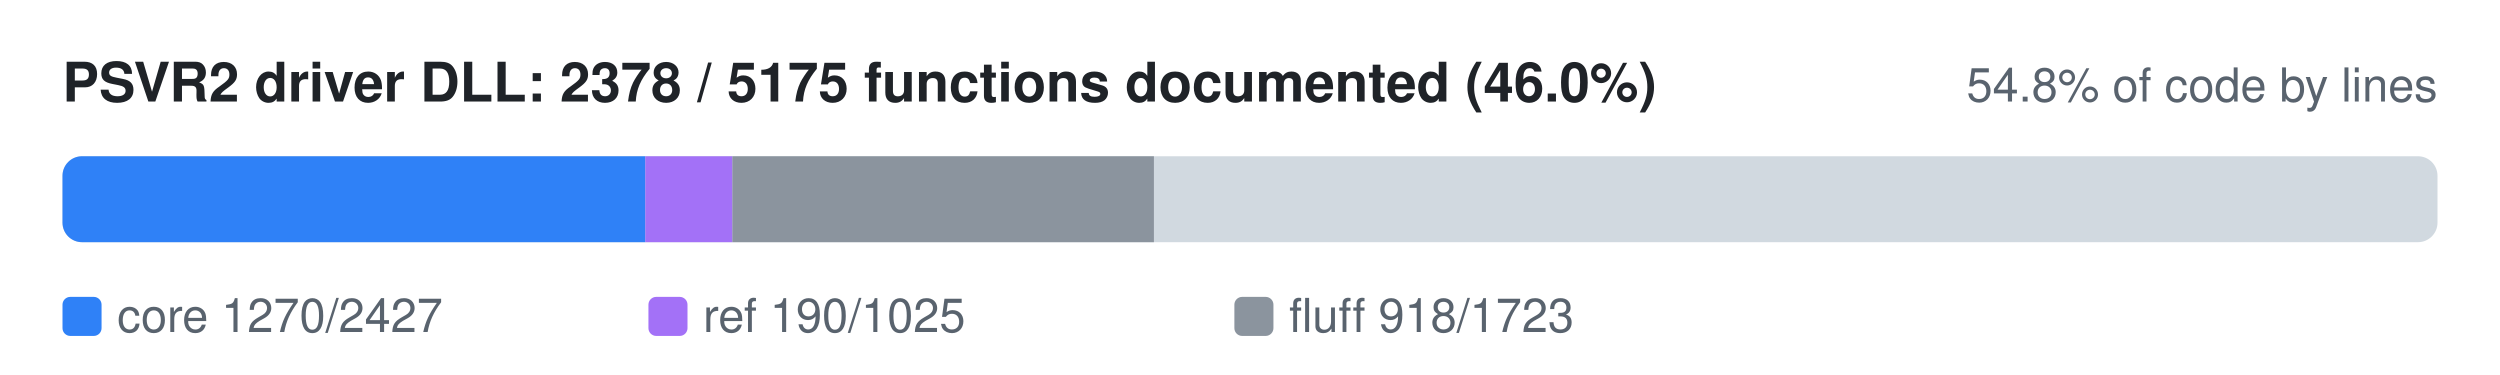
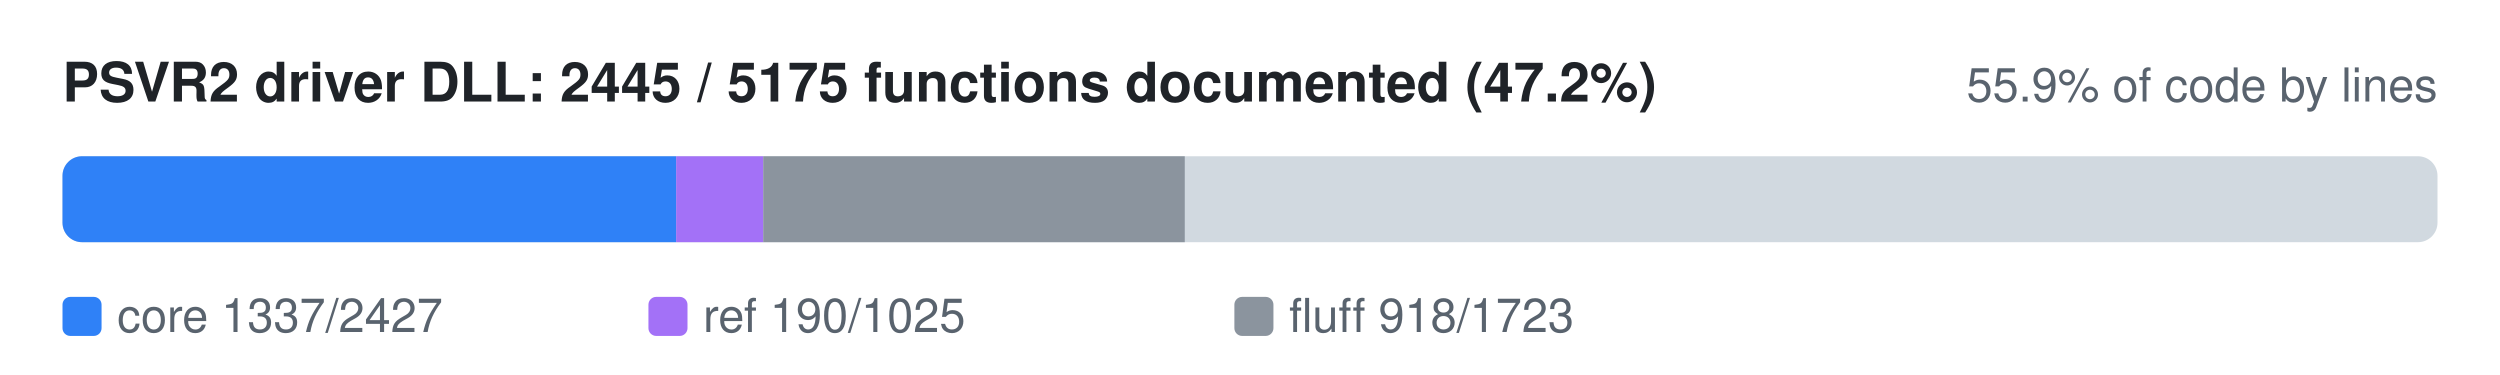
- <svg xmlns="http://www.w3.org/2000/svg" width="640" height="96" viewBox="0 0 640 96" role="img" aria-label="PSVR2 DLL: 2378 of 5175 functions documented">
+ <svg xmlns="http://www.w3.org/2000/svg" width="640" height="96" viewBox="0 0 640 96" role="img" aria-label="PSVR2 DLL: 2445 of 5175 functions documented">
  <style>
text{font:600 14px -apple-system,Segoe UI,Helvetica,Arial,sans-serif;fill:#1f2328}
.s{font-weight:400;font-size:12px;fill:#59636e}
.track{fill:#d1d9e0}
@media (prefers-color-scheme:dark){text{fill:#f0f6fc}.s{fill:#9198a1}.track{fill:#3d444d}}
</style>
-   <text x="16" y="26">PSVR2 driver DLL: 2378 / 5175 functions documented (46.0%)</text>
-   <text x="624" y="26" text-anchor="end" class="s">54.8% of code by lines</text>
+   <text x="16" y="26">PSVR2 driver DLL: 2445 / 5175 functions documented (47.2%)</text>
+   <text x="624" y="26" text-anchor="end" class="s">55.9% of code by lines</text>
  <rect class="track" x="16" y="40" width="608" height="22" rx="5" />
  <clipPath id="c">
    <rect x="16" y="40" width="608" height="22" rx="5" />
  </clipPath>
  <g clip-path="url(#c)">
-     <rect x="16.0" y="40" width="149.2" height="22" fill="#2f81f7" />
-     <rect x="165.2" y="40" width="22.3" height="22" fill="#a371f7" />
-     <rect x="187.5" y="40" width="107.9" height="22" fill="#8b949e" />
+     <rect x="16.0" y="40" width="157.1" height="22" fill="#2f81f7" />
+     <rect x="173.1" y="40" width="22.3" height="22" fill="#a371f7" />
+     <rect x="195.4" y="40" width="107.9" height="22" fill="#8b949e" />
  </g>
  <rect x="16" y="76" width="10" height="10" rx="2" fill="#2f81f7" />
-   <text x="30" y="85" class="s">core 1270/2427</text>
+   <text x="30" y="85" class="s">core 1337/2427</text>
  <rect x="166" y="76" width="10" height="10" rx="2" fill="#a371f7" />
  <text x="180" y="85" class="s">ref 190/1025</text>
  <rect x="316" y="76" width="10" height="10" rx="2" fill="#8b949e" />
  <text x="330" y="85" class="s">fluff 918/1723</text>
</svg>
